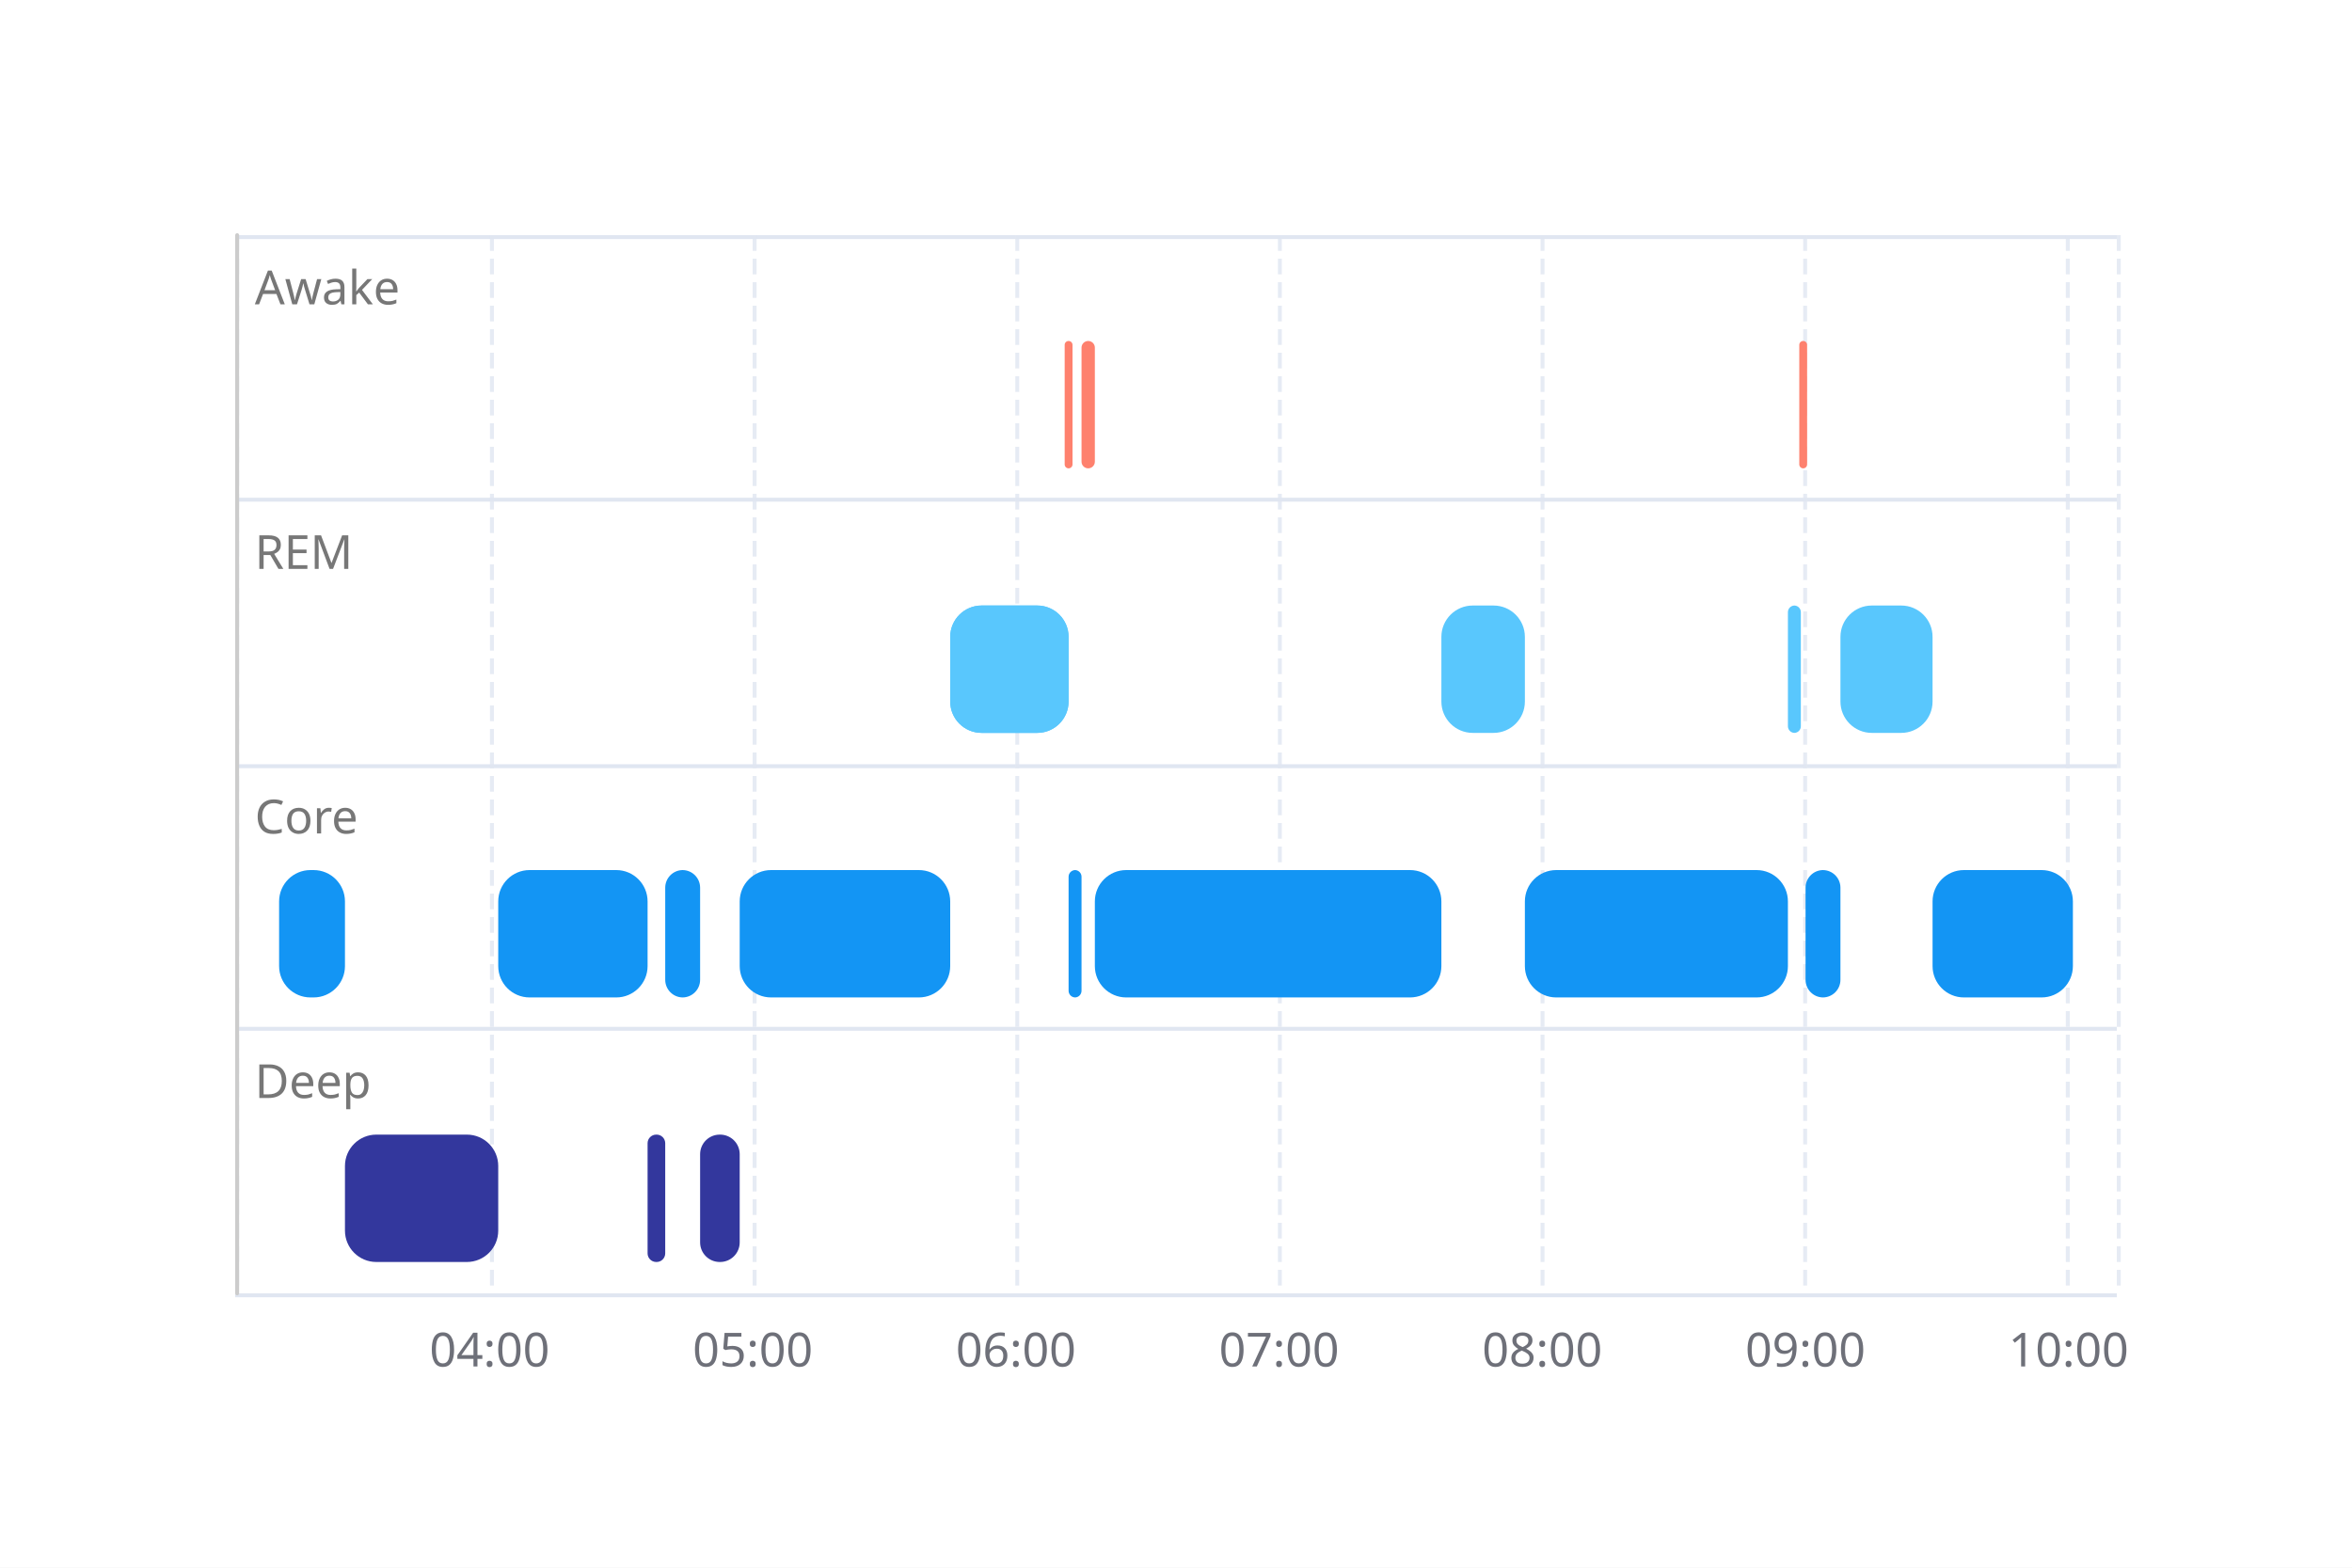
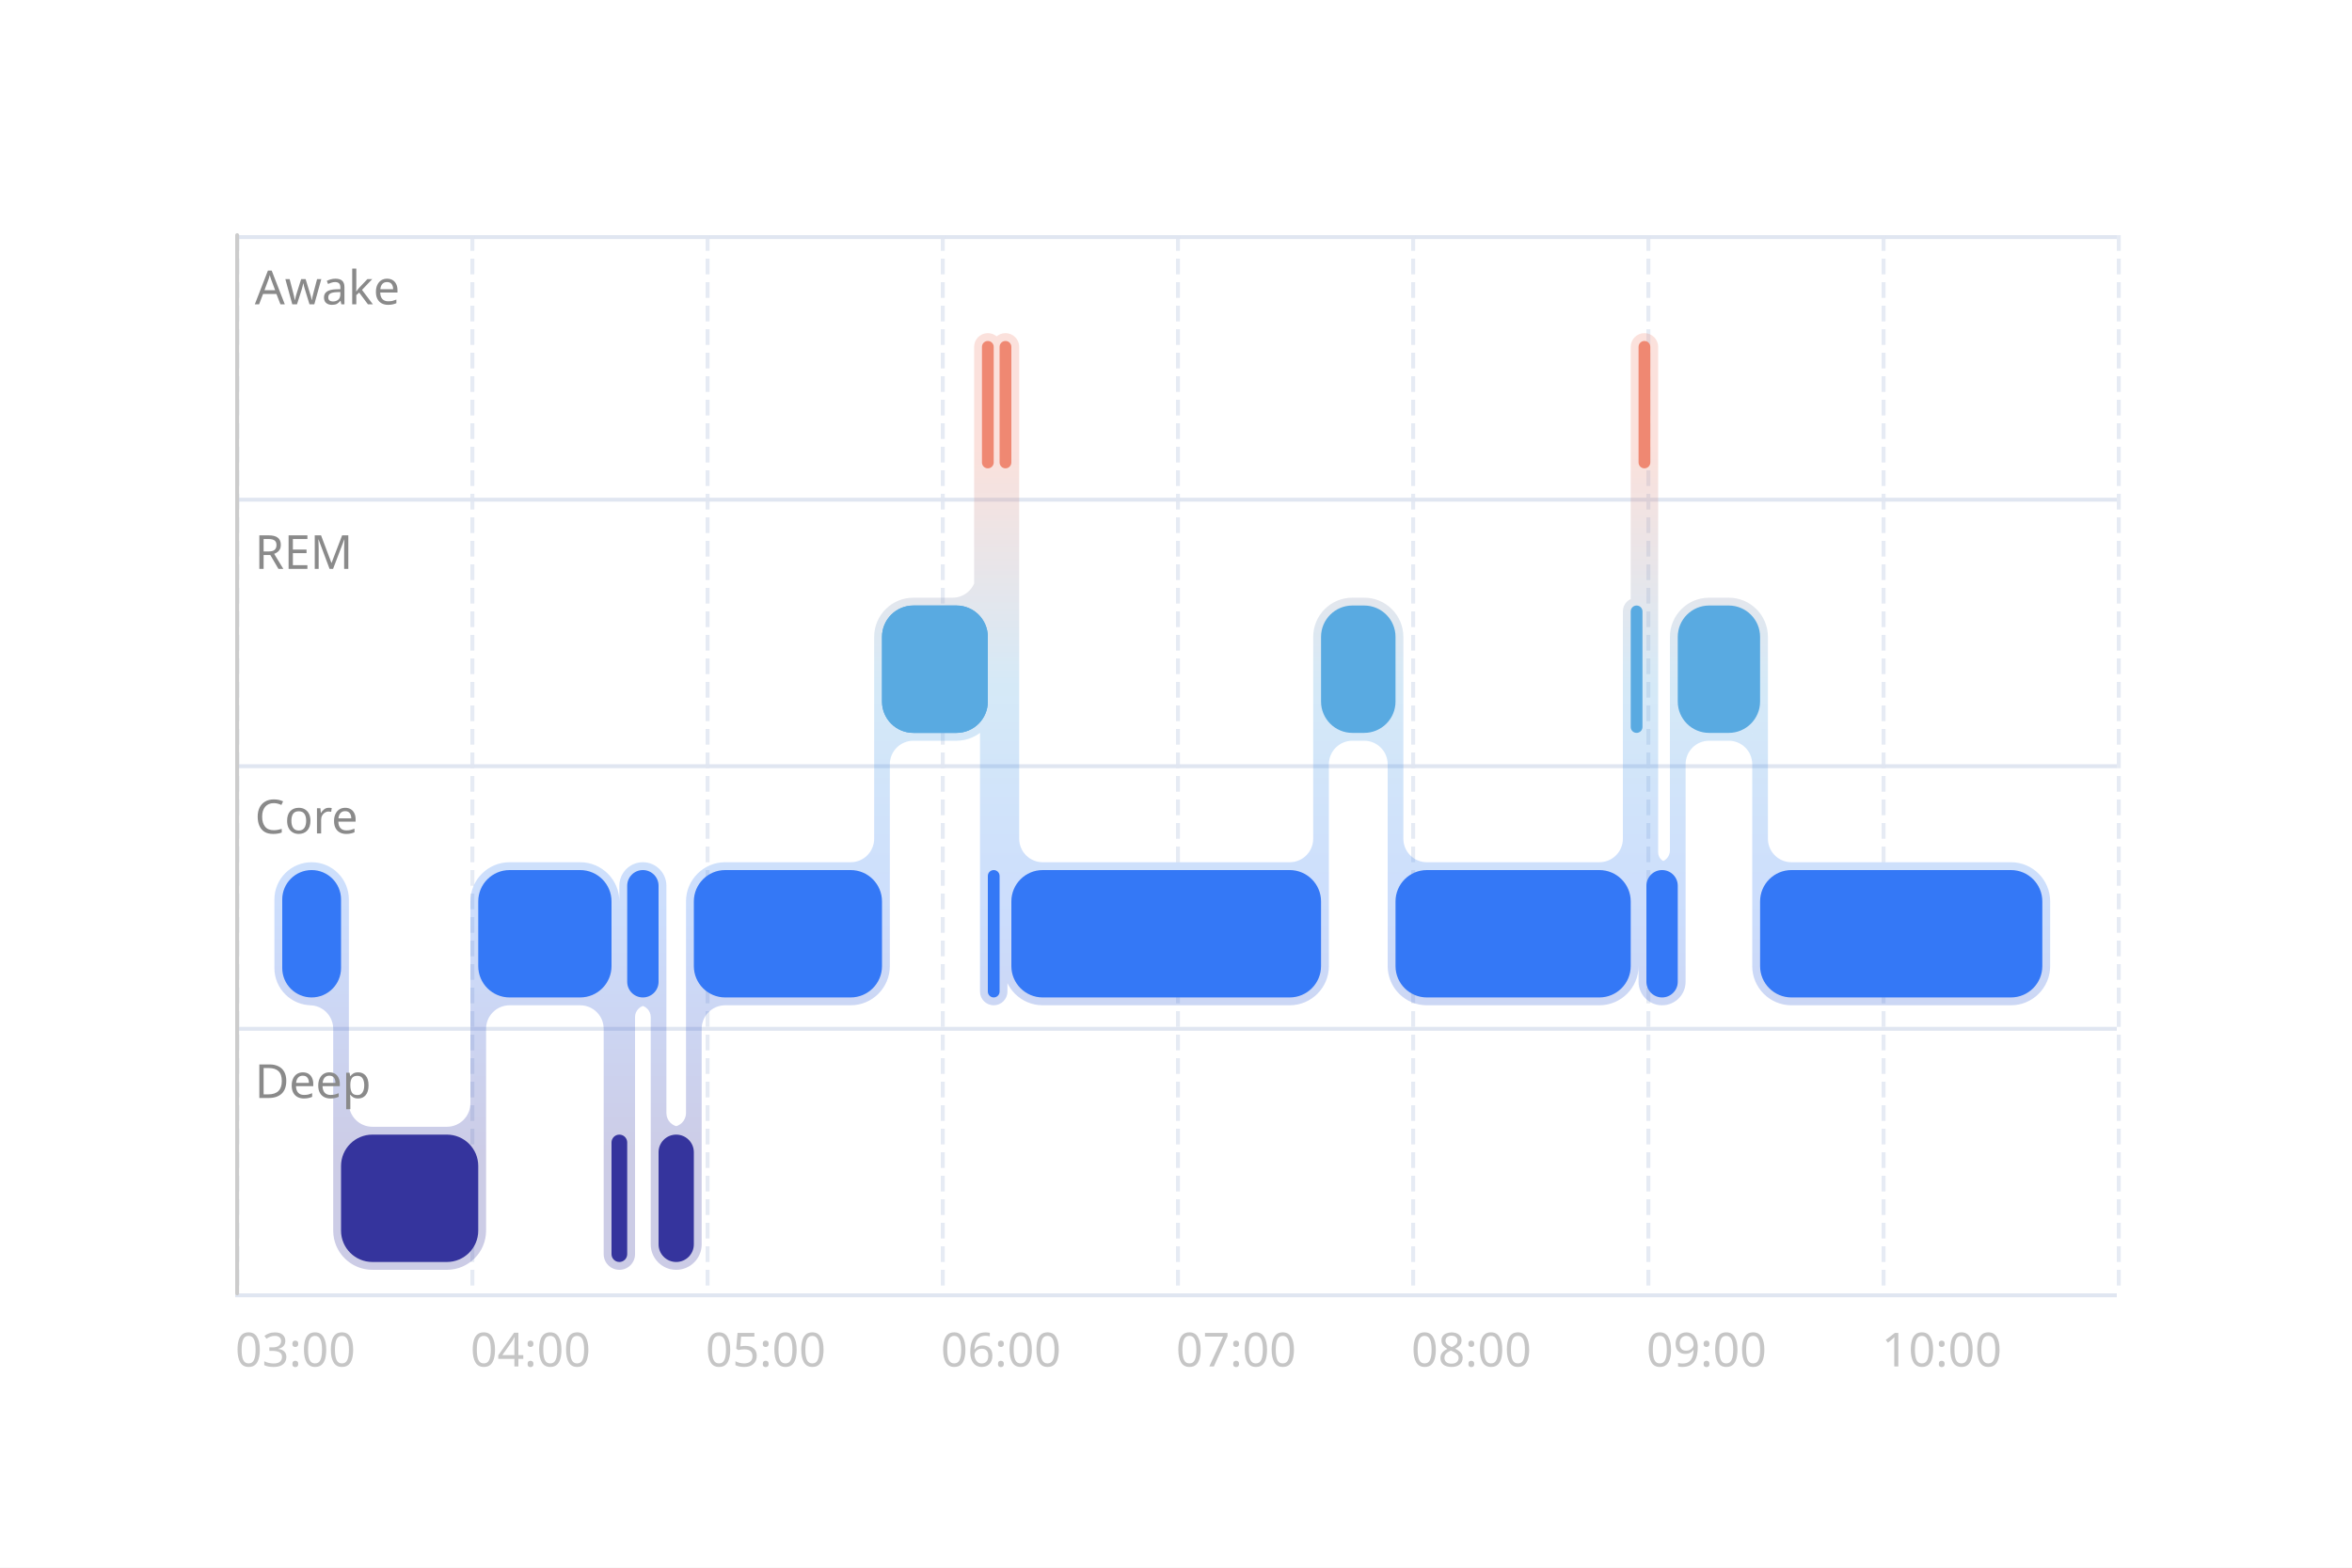
<svg xmlns="http://www.w3.org/2000/svg" width="600" height="400" version="1.1" baseProfile="full" viewBox="0 0 600 400">
  <rect width="600" height="400" x="0" y="0" fill="#fff" />
-   <path d="M60 330.5L540 330.5" fill="transparent" stroke="#E0E6F1" class="zr0-cls-0" />
-   <path d="M60 262.5L540 262.5" fill="transparent" stroke="#E0E6F1" class="zr0-cls-0" />
-   <path d="M60 195.5L540 195.5" fill="transparent" stroke="#E0E6F1" class="zr0-cls-0" />
-   <path d="M60 127.5L540 127.5" fill="transparent" stroke="#E0E6F1" class="zr0-cls-0" />
-   <path d="M60 60.5L540 60.5" fill="transparent" stroke="#E0E6F1" class="zr0-cls-0" />
-   <path d="M60.5 60L60.5 330" fill="transparent" stroke="#E0E6F1" stroke-opacity="0.8" stroke-dasharray="4,2" class="zr0-cls-0" />
-   <path d="M125.5 60L125.5 330" fill="transparent" stroke="#E0E6F1" stroke-opacity="0.8" stroke-dasharray="4,2" class="zr0-cls-0" />
-   <path d="M192.5 60L192.5 330" fill="transparent" stroke="#E0E6F1" stroke-opacity="0.8" stroke-dasharray="4,2" class="zr0-cls-0" />
-   <path d="M259.5 60L259.5 330" fill="transparent" stroke="#E0E6F1" stroke-opacity="0.8" stroke-dasharray="4,2" class="zr0-cls-0" />
-   <path d="M326.5 60L326.5 330" fill="transparent" stroke="#E0E6F1" stroke-opacity="0.8" stroke-dasharray="4,2" class="zr0-cls-0" />
-   <path d="M393.5 60L393.5 330" fill="transparent" stroke="#E0E6F1" stroke-opacity="0.8" stroke-dasharray="4,2" class="zr0-cls-0" />
-   <path d="M460.5 60L460.5 330" fill="transparent" stroke="#E0E6F1" stroke-opacity="0.8" stroke-dasharray="4,2" class="zr0-cls-0" />
-   <path d="M527.5 60L527.5 330" fill="transparent" stroke="#E0E6F1" stroke-opacity="0.8" stroke-dasharray="4,2" class="zr0-cls-0" />
-   <path d="M540.5 60L540.5 330" fill="transparent" stroke="#E0E6F1" stroke-opacity="0.8" stroke-dasharray="4,2" class="zr0-cls-0" />
-   <path d="M60.5 330L60.5 60" fill="transparent" stroke="#ccc" stroke-linecap="round" class="zr0-cls-0" />
-   <text dominant-baseline="central" text-anchor="middle" style="font: normal normal 12px sans-serif" y="6" transform="translate(124.8951 338)" fill="#6E7079">04:00</text>
-   <text dominant-baseline="central" text-anchor="middle" style="font: normal normal 12px sans-serif" y="6" transform="translate(192.028 338)" fill="#6E7079">05:00</text>
-   <text dominant-baseline="central" text-anchor="middle" style="font: normal normal 12px sans-serif" y="6" transform="translate(259.1608 338)" fill="#6E7079">06:00</text>
-   <text dominant-baseline="central" text-anchor="middle" style="font: normal normal 12px sans-serif" y="6" transform="translate(326.2937 338)" fill="#6E7079">07:00</text>
-   <text dominant-baseline="central" text-anchor="middle" style="font: normal normal 12px sans-serif" y="6" transform="translate(393.4266 338)" fill="#6E7079">08:00</text>
-   <text dominant-baseline="central" text-anchor="middle" style="font: normal normal 12px sans-serif" y="6" transform="translate(460.5594 338)" fill="#6E7079">09:00</text>
-   <text dominant-baseline="central" text-anchor="middle" style="font: normal normal 12px sans-serif" y="6" transform="translate(527.6923 338)" fill="#6E7079">10:00</text>
-   <path d="M272.6 87A1 1 0 0 1 273.6 88L273.6 118.5A1 1 0 0 1 272.6 119.5A1 1 0 0 1 271.6 118.5L271.6 88A1 1 0 0 1 272.6 87" fill="#FE816E" ecmeta_series_index="0" ecmeta_data_index="0" ecmeta_ssr_type="chart" class="zr0-cls-1" />
-   <text dominant-baseline="central" text-anchor="start" style="font: 12px sans-serif" x="65" y="73" fill="#777">Awake</text>
-   <path d="M277.6 87A1.7 1.7 0 0 1 279.3 88.7L279.3 117.8A1.7 1.7 0 0 1 277.6 119.5A1.7 1.7 0 0 1 275.9 117.8L275.9 88.7A1.7 1.7 0 0 1 277.6 87" fill="#FE816E" ecmeta_series_index="0" ecmeta_data_index="1" ecmeta_ssr_type="chart" class="zr0-cls-1" />
-   <path d="M460 87A1 1 0 0 1 461 88L461 118.5A1 1 0 0 1 460 119.5A1 1 0 0 1 459 118.5L459 88A1 1 0 0 1 460 87" fill="#FE816E" ecmeta_series_index="0" ecmeta_data_index="2" ecmeta_ssr_type="chart" class="zr0-cls-1" />
-   <path d="M250.4 154.5L264.6 154.5A8 8 0 0 1 272.6 162.5L272.6 179A8 8 0 0 1 264.6 187L250.4 187A8 8 0 0 1 242.4 179L242.4 162.5A8 8 0 0 1 250.4 154.5" fill="#59C7FD" ecmeta_series_index="0" ecmeta_data_index="3" ecmeta_ssr_type="chart" class="zr0-cls-2" />
-   <text dominant-baseline="central" text-anchor="start" style="font: 12px sans-serif" x="65" y="140.5" fill="#777">REM</text>
-   <path d="M375.7 154.5L381 154.5A8 8 0 0 1 389 162.5L389 179A8 8 0 0 1 381 187L375.7 187A8 8 0 0 1 367.7 179L367.7 162.5A8 8 0 0 1 375.7 154.5" fill="#59C7FD" ecmeta_series_index="0" ecmeta_data_index="4" ecmeta_ssr_type="chart" class="zr0-cls-2" />
-   <path d="M457.8 154.5A1.7 1.7 0 0 1 459.4 156.2L459.4 185.3A1.7 1.7 0 0 1 457.8 187A1.7 1.7 0 0 1 456.1 185.3L456.1 156.2A1.7 1.7 0 0 1 457.8 154.5" fill="#59C7FD" ecmeta_series_index="0" ecmeta_data_index="5" ecmeta_ssr_type="chart" class="zr0-cls-2" />
-   <path d="M477.5 154.5L485 154.5A8 8 0 0 1 493 162.5L493 179A8 8 0 0 1 485 187L477.5 187A8 8 0 0 1 469.5 179L469.5 162.5A8 8 0 0 1 477.5 154.5" fill="#59C7FD" ecmeta_series_index="0" ecmeta_data_index="6" ecmeta_ssr_type="chart" class="zr0-cls-2" />
-   <path d="M250.4 154.5L264.6 154.5A8 8 0 0 1 272.6 162.5L272.6 179A8 8 0 0 1 264.6 187L250.4 187A8 8 0 0 1 242.4 179L242.4 162.5A8 8 0 0 1 250.4 154.5" fill="#59C7FD" ecmeta_series_index="0" ecmeta_data_index="7" ecmeta_ssr_type="chart" class="zr0-cls-2" />
-   <path d="M79.2 222L80 222A8 8 0 0 1 88 230L88 246.5A8 8 0 0 1 80 254.5L79.2 254.5A8 8 0 0 1 71.2 246.5L71.2 230A8 8 0 0 1 79.2 222" fill="#1395F4" ecmeta_series_index="0" ecmeta_data_index="8" ecmeta_ssr_type="chart" class="zr0-cls-3" />
-   <text dominant-baseline="central" text-anchor="start" style="font: 12px sans-serif" x="65" y="208" fill="#777">Core</text>
-   <path d="M135.1 222L157.2 222A8 8 0 0 1 165.2 230L165.2 246.5A8 8 0 0 1 157.2 254.5L135.1 254.5A8 8 0 0 1 127.1 246.5L127.1 230A8 8 0 0 1 135.1 222" fill="#1395F4" ecmeta_series_index="0" ecmeta_data_index="9" ecmeta_ssr_type="chart" class="zr0-cls-3" />
-   <path d="M174.1 222A4.5 4.5 0 0 1 178.6 226.5L178.6 250A4.5 4.5 0 0 1 174.1 254.5A4.5 4.5 0 0 1 169.7 250L169.7 226.5A4.5 4.5 0 0 1 174.1 222" fill="#1395F4" ecmeta_series_index="0" ecmeta_data_index="10" ecmeta_ssr_type="chart" class="zr0-cls-3" />
-   <path d="M196.7 222L234.4 222A8 8 0 0 1 242.4 230L242.4 246.5A8 8 0 0 1 234.4 254.5L196.7 254.5A8 8 0 0 1 188.7 246.5L188.7 230A8 8 0 0 1 196.7 222" fill="#1395F4" ecmeta_series_index="0" ecmeta_data_index="11" ecmeta_ssr_type="chart" class="zr0-cls-3" />
-   <path d="M274.3 222A1.7 1.7 0 0 1 275.9 223.7L275.9 252.8A1.7 1.7 0 0 1 274.3 254.5A1.7 1.7 0 0 1 272.6 252.8L272.6 223.7A1.7 1.7 0 0 1 274.3 222" fill="#1395F4" ecmeta_series_index="0" ecmeta_data_index="12" ecmeta_ssr_type="chart" class="zr0-cls-3" />
-   <path d="M287.3 222L359.7 222A8 8 0 0 1 367.7 230L367.7 246.5A8 8 0 0 1 359.7 254.5L287.3 254.5A8 8 0 0 1 279.3 246.5L279.3 230A8 8 0 0 1 287.3 222" fill="#1395F4" ecmeta_series_index="0" ecmeta_data_index="13" ecmeta_ssr_type="chart" class="zr0-cls-3" />
-   <path d="M397 222L448.1 222A8 8 0 0 1 456.1 230L456.1 246.5A8 8 0 0 1 448.1 254.5L397 254.5A8 8 0 0 1 389 246.5L389 230A8 8 0 0 1 397 222" fill="#1395F4" ecmeta_series_index="0" ecmeta_data_index="14" ecmeta_ssr_type="chart" class="zr0-cls-3" />
-   <path d="M465 222A4.5 4.5 0 0 1 469.5 226.5L469.5 250A4.5 4.5 0 0 1 465 254.5A4.5 4.5 0 0 1 460.6 250L460.6 226.5A4.5 4.5 0 0 1 465 222" fill="#1395F4" ecmeta_series_index="0" ecmeta_data_index="15" ecmeta_ssr_type="chart" class="zr0-cls-3" />
-   <path d="M501 222L520.8 222A8 8 0 0 1 528.8 230L528.8 246.5A8 8 0 0 1 520.8 254.5L501 254.5A8 8 0 0 1 493 246.5L493 230A8 8 0 0 1 501 222" fill="#1395F4" ecmeta_series_index="0" ecmeta_data_index="16" ecmeta_ssr_type="chart" class="zr0-cls-3" />
-   <path d="M96 289.5L119.1 289.5A8 8 0 0 1 127.1 297.5L127.1 314A8 8 0 0 1 119.1 322L96 322A8 8 0 0 1 88 314L88 297.5A8 8 0 0 1 96 289.5" fill="#33379D" ecmeta_series_index="0" ecmeta_data_index="17" ecmeta_ssr_type="chart" class="zr0-cls-4" />
-   <text dominant-baseline="central" text-anchor="start" style="font: 12px sans-serif" x="65" y="275.5" fill="#777">Deep</text>
-   <path d="M167.4 289.5A2.2 2.2 0 0 1 169.7 291.7L169.7 319.8A2.2 2.2 0 0 1 167.4 322A2.2 2.2 0 0 1 165.2 319.8L165.2 291.7A2.2 2.2 0 0 1 167.4 289.5" fill="#33379D" ecmeta_series_index="0" ecmeta_data_index="18" ecmeta_ssr_type="chart" class="zr0-cls-4" />
-   <path d="M183.6 289.5A5 5 0 0 1 188.7 294.5L188.7 317A5 5 0 0 1 183.6 322A5 5 0 0 1 178.6 317L178.6 294.5A5 5 0 0 1 183.6 289.5" fill="#33379D" ecmeta_series_index="0" ecmeta_data_index="19" ecmeta_ssr_type="chart" class="zr0-cls-4" />
+   <path d="M60 330.5L540 330.5" fill="none" pointer-events="visible" stroke="#E0E6F1" class="zr0-cls-0" />
+   <path d="M60 262.5L540 262.5" fill="none" pointer-events="visible" stroke="#E0E6F1" class="zr0-cls-0" />
+   <path d="M60 195.5L540 195.5" fill="none" pointer-events="visible" stroke="#E0E6F1" class="zr0-cls-0" />
+   <path d="M60 127.5L540 127.5" fill="none" pointer-events="visible" stroke="#E0E6F1" class="zr0-cls-0" />
+   <path d="M60 60.5L540 60.5" fill="none" pointer-events="visible" stroke="#E0E6F1" class="zr0-cls-0" />
+   <path d="M60.5 60L60.5 330" fill="none" pointer-events="visible" stroke="#E0E6F1" stroke-opacity="0.8" stroke-dasharray="4,2" class="zr0-cls-0" />
+   <path d="M60.5 60L60.5 330" fill="none" pointer-events="visible" stroke="#E0E6F1" stroke-opacity="0.8" stroke-dasharray="4,2" class="zr0-cls-0" />
+   <path d="M120.5 60L120.5 330" fill="none" pointer-events="visible" stroke="#E0E6F1" stroke-opacity="0.8" stroke-dasharray="4,2" class="zr0-cls-0" />
+   <path d="M180.5 60L180.5 330" fill="none" pointer-events="visible" stroke="#E0E6F1" stroke-opacity="0.8" stroke-dasharray="4,2" class="zr0-cls-0" />
+   <path d="M240.5 60L240.5 330" fill="none" pointer-events="visible" stroke="#E0E6F1" stroke-opacity="0.8" stroke-dasharray="4,2" class="zr0-cls-0" />
+   <path d="M300.5 60L300.5 330" fill="none" pointer-events="visible" stroke="#E0E6F1" stroke-opacity="0.8" stroke-dasharray="4,2" class="zr0-cls-0" />
+   <path d="M360.5 60L360.5 330" fill="none" pointer-events="visible" stroke="#E0E6F1" stroke-opacity="0.8" stroke-dasharray="4,2" class="zr0-cls-0" />
+   <path d="M420.5 60L420.5 330" fill="none" pointer-events="visible" stroke="#E0E6F1" stroke-opacity="0.8" stroke-dasharray="4,2" class="zr0-cls-0" />
+   <path d="M480.5 60L480.5 330" fill="none" pointer-events="visible" stroke="#E0E6F1" stroke-opacity="0.8" stroke-dasharray="4,2" class="zr0-cls-0" />
+   <path d="M540.5 60L540.5 330" fill="none" pointer-events="visible" stroke="#E0E6F1" stroke-opacity="0.8" stroke-dasharray="4,2" class="zr0-cls-0" />
+   <path d="M60.5 330L60.5 60" fill="none" pointer-events="visible" stroke="#ccc" stroke-linecap="round" class="zr0-cls-0" />
+   <text dominant-baseline="central" text-anchor="start" style="font: normal normal 12px sans-serif" y="6" transform="translate(60 338)" fill="#c6c6c6">03:00</text>
+   <text dominant-baseline="central" text-anchor="start" style="font: normal normal 12px sans-serif" y="6" transform="translate(120 338)" fill="#c6c6c6">04:00</text>
+   <text dominant-baseline="central" text-anchor="start" style="font: normal normal 12px sans-serif" y="6" transform="translate(180 338)" fill="#c6c6c6">05:00</text>
+   <text dominant-baseline="central" text-anchor="start" style="font: normal normal 12px sans-serif" y="6" transform="translate(240 338)" fill="#c6c6c6">06:00</text>
+   <text dominant-baseline="central" text-anchor="start" style="font: normal normal 12px sans-serif" y="6" transform="translate(300 338)" fill="#c6c6c6">07:00</text>
+   <text dominant-baseline="central" text-anchor="start" style="font: normal normal 12px sans-serif" y="6" transform="translate(360 338)" fill="#c6c6c6">08:00</text>
+   <text dominant-baseline="central" text-anchor="start" style="font: normal normal 12px sans-serif" y="6" transform="translate(420 338)" fill="#c6c6c6">09:00</text>
+   <text dominant-baseline="central" text-anchor="start" style="font: normal normal 12px sans-serif" y="6" transform="translate(480 338)" fill="#c6c6c6">10:00</text>
+   <path d="M79.5 220A9.5 9.5 0 0 1 89 229.5L89 247A9.5 9.5 0 0 1 79.5 256.5A9.5 9.5 0 0 1 70 247L70 229.5A9.5 9.5 0 0 1 79.5 220M95 287.5L114 287.5A10 10 0 0 1 124 297.5L124 314A10 10 0 0 1 114 324L95 324A10 10 0 0 1 85 314L85 297.5A10 10 0 0 1 95 287.5M85 262.5A6 6 0 0 0 79 256.5L85 254.5L85 262.5ZM89 281.5A6 6 0 0 0 95 287.5L89 289.5L89 281.5ZM89 297.5l-4 0l0 -51l4 0ZM130 220L148 220A10 10 0 0 1 158 230L158 246.5A10 10 0 0 1 148 256.5L130 256.5A10 10 0 0 1 120 246.5L120 230A10 10 0 0 1 130 220M114 287.5A6 6 0 0 0 120 281.5L120 289.5L114 287.5ZM130 256.5A6 6 0 0 0 124 262.5L124 254.5L130 256.5ZM124 297.5l-4 0l0 -51l4 0ZM158 287.5A4 4 0 0 1 162 291.5L162 320A4 4 0 0 1 158 324A4 4 0 0 1 154 320L154 291.5A4 4 0 0 1 158 287.5M154 262.5A6 6 0 0 0 148 256.5L154 254.5L154 262.5ZM158 286.5A1 1 0 0 0 159 287.5L158 289.5L158 286.5ZM158 297.5l-4 0l0 -51l4 0ZM164 220A6 6 0 0 1 170 226L170 250.5A6 6 0 0 1 164 256.5A6 6 0 0 1 158 250.5L158 226A6 6 0 0 1 164 220M157 287.5A1 1 0 0 0 158 286.5L158 289.5L157 287.5ZM165 256.5A3 3 0 0 0 162 259.5L162 254.5L165 256.5ZM162 297.5l-4 0l0 -51l4 0ZM172.5 287.5A6.5 6.5 0 0 1 179 294L179 317.5A6.5 6.5 0 0 1 172.5 324A6.5 6.5 0 0 1 166 317.5L166 294A6.5 6.5 0 0 1 172.5 287.5M166 259.5A3 3 0 0 0 163 256.5L166 254.5L166 259.5ZM170 284A3.5 3.5 0 0 0 173.5 287.5L170 289.5L170 284ZM170 297.5l-4 0l0 -51l4 0ZM185 220L217 220A10 10 0 0 1 227 230L227 246.5A10 10 0 0 1 217 256.5L185 256.5A10 10 0 0 1 175 246.5L175 230A10 10 0 0 1 185 220M171.5 287.5A3.5 3.5 0 0 0 175 284L175 289.5L171.5 287.5ZM185 256.5A6 6 0 0 0 179 262.5L179 254.5L185 256.5ZM179 297.5l-4 0l0 -51l4 0ZM233 152.5L244 152.5A10 10 0 0 1 254 162.5L254 179A10 10 0 0 1 244 189L233 189A10 10 0 0 1 223 179L223 162.5A10 10 0 0 1 233 152.5M217 220A6 6 0 0 0 223 214L223 222L217 220ZM233 189A6 6 0 0 0 227 195L227 187L233 189ZM227 230l-4 0l0 -51l4 0ZM233 152.5L244 152.5A10 10 0 0 1 254 162.5L254 179A10 10 0 0 1 244 189L233 189A10 10 0 0 1 223 179L223 162.5A10 10 0 0 1 233 152.5M254 162.5l-31 0l0 16.5l31 0ZM252 85A3.5 3.5 0 0 1 255.5 88.5L255.5 118A3.5 3.5 0 0 1 252 121.5A3.5 3.5 0 0 1 248.5 118L248.5 88.5A3.5 3.5 0 0 1 252 85M243 152.5A6 6 0 0 0 249 146.5L249 154.5L243 152.5ZM254 162.5l-5.5 0l0 -51l5.5 0ZM253.5 220A3.5 3.5 0 0 1 257 223.5L257 253A3.5 3.5 0 0 1 253.5 256.5A3.5 3.5 0 0 1 250 253L250 223.5A3.5 3.5 0 0 1 253.5 220M255.5 230l-5.5 0l0 -118.5l5.5 0ZM256.5 85A3.5 3.5 0 0 1 260 88.5L260 118A3.5 3.5 0 0 1 256.5 121.5A3.5 3.5 0 0 1 253 118L253 88.5A3.5 3.5 0 0 1 256.5 85M252.5 220A0.5 0.5 0 0 0 253 219.5L253 222L252.5 220ZM257.5 121.5A0.5 0.5 0 0 0 257 122L257 119.5L257.5 121.5ZM257 230l-4 0l0 -118.5l4 0ZM266 220L329 220A10 10 0 0 1 339 230L339 246.5A10 10 0 0 1 329 256.5L266 256.5A10 10 0 0 1 256 246.5L256 230A10 10 0 0 1 266 220M256 122A0.5 0.5 0 0 0 255.5 121.5L256 119.5L256 122ZM260 214A6 6 0 0 0 266 220L260 222L260 214ZM260 230l-4 0l0 -118.5l4 0ZM345 152.5L348 152.5A10 10 0 0 1 358 162.5L358 179A10 10 0 0 1 348 189L345 189A10 10 0 0 1 335 179L335 162.5A10 10 0 0 1 345 152.5M329 220A6 6 0 0 0 335 214L335 222L329 220ZM345 189A6 6 0 0 0 339 195L339 187L345 189ZM339 230l-4 0l0 -51l4 0ZM364 220L408 220A10 10 0 0 1 418 230L418 246.5A10 10 0 0 1 408 256.5L364 256.5A10 10 0 0 1 354 246.5L354 230A10 10 0 0 1 364 220M354 195A6 6 0 0 0 348 189L354 187L354 195ZM358 214A6 6 0 0 0 364 220L358 222L358 214ZM358 230l-4 0l0 -51l4 0ZM417.5 152.5A3.5 3.5 0 0 1 421 156L421 185.5A3.5 3.5 0 0 1 417.5 189A3.5 3.5 0 0 1 414 185.5L414 156A3.5 3.5 0 0 1 417.5 152.5M408 220A6 6 0 0 0 414 214L414 222L408 220ZM418.5 189A0.5 0.5 0 0 0 418 189.5L418 187L418.5 189ZM418 230l-4 0l0 -51l4 0ZM419.5 85A3.5 3.5 0 0 1 423 88.5L423 118A3.5 3.5 0 0 1 419.5 121.5A3.5 3.5 0 0 1 416 118L416 88.5A3.5 3.5 0 0 1 419.5 85M421 162.5l-5 0l0 -51l5 0ZM424 220A6 6 0 0 1 430 226L430 250.5A6 6 0 0 1 424 256.5A6 6 0 0 1 418 250.5L418 226A6 6 0 0 1 424 220M423 217.5A2.5 2.5 0 0 0 425.5 220L423 222L423 217.5ZM423 230l-5 0l0 -118.5l5 0ZM436 152.5L441 152.5A10 10 0 0 1 451 162.5L451 179A10 10 0 0 1 441 189L436 189A10 10 0 0 1 426 179L426 162.5A10 10 0 0 1 436 152.5M423 220A3 3 0 0 0 426 217L426 222L423 220ZM436 189A6 6 0 0 0 430 195L430 187L436 189ZM430 230l-4 0l0 -51l4 0ZM457 220L513 220A10 10 0 0 1 523 230L523 246.5A10 10 0 0 1 513 256.5L457 256.5A10 10 0 0 1 447 246.5L447 230A10 10 0 0 1 457 220M447 195A6 6 0 0 0 441 189L447 187L447 195ZM451 214A6 6 0 0 0 457 220L451 222L451 214ZM451 230l-4 0l0 -51l4 0Z" fill="url(#zr0-g0)" fill-opacity="0.25" ecmeta_series_index="0" ecmeta_data_index="19" ecmeta_ssr_type="chart" ecmeta_silent="true" class="zr0-cls-0" />
+   <path d="M252 87A1.5 1.5 0 0 1 253.5 88.5L253.5 118A1.5 1.5 0 0 1 252 119.5A1.5 1.5 0 0 1 250.5 118L250.5 88.5A1.5 1.5 0 0 1 252 87" fill="#EF8872" ecmeta_series_index="0" ecmeta_data_index="0" ecmeta_ssr_type="chart" class="zr0-cls-1" />
+   <path d="M256.5 87A1.5 1.5 0 0 1 258 88.5L258 118A1.5 1.5 0 0 1 256.5 119.5A1.5 1.5 0 0 1 255 118L255 88.5A1.5 1.5 0 0 1 256.5 87" fill="#EF8872" ecmeta_series_index="0" ecmeta_data_index="1" ecmeta_ssr_type="chart" class="zr0-cls-1" />
+   <path d="M419.5 87A1.5 1.5 0 0 1 421 88.5L421 118A1.5 1.5 0 0 1 419.5 119.5A1.5 1.5 0 0 1 418 118L418 88.5A1.5 1.5 0 0 1 419.5 87" fill="#EF8872" ecmeta_series_index="0" ecmeta_data_index="2" ecmeta_ssr_type="chart" class="zr0-cls-1" />
+   <path d="M233 154.5L244 154.5A8 8 0 0 1 252 162.5L252 179A8 8 0 0 1 244 187L233 187A8 8 0 0 1 225 179L225 162.5A8 8 0 0 1 233 154.5" fill="#59AAE1" ecmeta_series_index="0" ecmeta_data_index="3" ecmeta_ssr_type="chart" class="zr0-cls-2" />
+   <path d="M345 154.5L348 154.5A8 8 0 0 1 356 162.5L356 179A8 8 0 0 1 348 187L345 187A8 8 0 0 1 337 179L337 162.5A8 8 0 0 1 345 154.5" fill="#59AAE1" ecmeta_series_index="0" ecmeta_data_index="4" ecmeta_ssr_type="chart" class="zr0-cls-2" />
+   <path d="M417.5 154.5A1.5 1.5 0 0 1 419 156L419 185.5A1.5 1.5 0 0 1 417.5 187A1.5 1.5 0 0 1 416 185.5L416 156A1.5 1.5 0 0 1 417.5 154.5" fill="#59AAE1" ecmeta_series_index="0" ecmeta_data_index="5" ecmeta_ssr_type="chart" class="zr0-cls-2" />
+   <path d="M436 154.5L441 154.5A8 8 0 0 1 449 162.5L449 179A8 8 0 0 1 441 187L436 187A8 8 0 0 1 428 179L428 162.5A8 8 0 0 1 436 154.5" fill="#59AAE1" ecmeta_series_index="0" ecmeta_data_index="6" ecmeta_ssr_type="chart" class="zr0-cls-2" />
+   <path d="M233 154.5L244 154.5A8 8 0 0 1 252 162.5L252 179A8 8 0 0 1 244 187L233 187A8 8 0 0 1 225 179L225 162.5A8 8 0 0 1 233 154.5" fill="#59AAE1" ecmeta_series_index="0" ecmeta_data_index="7" ecmeta_ssr_type="chart" class="zr0-cls-2" />
+   <path d="M79.5 222A7.5 7.5 0 0 1 87 229.5L87 247A7.5 7.5 0 0 1 79.5 254.5A7.5 7.5 0 0 1 72 247L72 229.5A7.5 7.5 0 0 1 79.5 222" fill="#3478F6" ecmeta_series_index="0" ecmeta_data_index="8" ecmeta_ssr_type="chart" class="zr0-cls-3" />
+   <path d="M130 222L148 222A8 8 0 0 1 156 230L156 246.5A8 8 0 0 1 148 254.5L130 254.5A8 8 0 0 1 122 246.5L122 230A8 8 0 0 1 130 222" fill="#3478F6" ecmeta_series_index="0" ecmeta_data_index="9" ecmeta_ssr_type="chart" class="zr0-cls-3" />
+   <path d="M164 222A4 4 0 0 1 168 226L168 250.5A4 4 0 0 1 164 254.5A4 4 0 0 1 160 250.5L160 226A4 4 0 0 1 164 222" fill="#3478F6" ecmeta_series_index="0" ecmeta_data_index="10" ecmeta_ssr_type="chart" class="zr0-cls-3" />
+   <path d="M185 222L217 222A8 8 0 0 1 225 230L225 246.5A8 8 0 0 1 217 254.5L185 254.5A8 8 0 0 1 177 246.5L177 230A8 8 0 0 1 185 222" fill="#3478F6" ecmeta_series_index="0" ecmeta_data_index="11" ecmeta_ssr_type="chart" class="zr0-cls-3" />
+   <path d="M253.5 222A1.5 1.5 0 0 1 255 223.5L255 253A1.5 1.5 0 0 1 253.5 254.5A1.5 1.5 0 0 1 252 253L252 223.5A1.5 1.5 0 0 1 253.5 222" fill="#3478F6" ecmeta_series_index="0" ecmeta_data_index="12" ecmeta_ssr_type="chart" class="zr0-cls-3" />
+   <path d="M266 222L329 222A8 8 0 0 1 337 230L337 246.5A8 8 0 0 1 329 254.5L266 254.5A8 8 0 0 1 258 246.5L258 230A8 8 0 0 1 266 222" fill="#3478F6" ecmeta_series_index="0" ecmeta_data_index="13" ecmeta_ssr_type="chart" class="zr0-cls-3" />
+   <path d="M364 222L408 222A8 8 0 0 1 416 230L416 246.5A8 8 0 0 1 408 254.5L364 254.5A8 8 0 0 1 356 246.5L356 230A8 8 0 0 1 364 222" fill="#3478F6" ecmeta_series_index="0" ecmeta_data_index="14" ecmeta_ssr_type="chart" class="zr0-cls-3" />
+   <path d="M424 222A4 4 0 0 1 428 226L428 250.5A4 4 0 0 1 424 254.5A4 4 0 0 1 420 250.5L420 226A4 4 0 0 1 424 222" fill="#3478F6" ecmeta_series_index="0" ecmeta_data_index="15" ecmeta_ssr_type="chart" class="zr0-cls-3" />
+   <path d="M457 222L513 222A8 8 0 0 1 521 230L521 246.5A8 8 0 0 1 513 254.5L457 254.5A8 8 0 0 1 449 246.5L449 230A8 8 0 0 1 457 222" fill="#3478F6" ecmeta_series_index="0" ecmeta_data_index="16" ecmeta_ssr_type="chart" class="zr0-cls-3" />
+   <path d="M95 289.5L114 289.5A8 8 0 0 1 122 297.5L122 314A8 8 0 0 1 114 322L95 322A8 8 0 0 1 87 314L87 297.5A8 8 0 0 1 95 289.5" fill="#35349D" ecmeta_series_index="0" ecmeta_data_index="17" ecmeta_ssr_type="chart" class="zr0-cls-4" />
+   <path d="M158 289.5A2 2 0 0 1 160 291.5L160 320A2 2 0 0 1 158 322A2 2 0 0 1 156 320L156 291.5A2 2 0 0 1 158 289.5" fill="#35349D" ecmeta_series_index="0" ecmeta_data_index="18" ecmeta_ssr_type="chart" class="zr0-cls-4" />
+   <path d="M172.5 289.5A4.5 4.5 0 0 1 177 294L177 317.5A4.5 4.5 0 0 1 172.5 322A4.5 4.5 0 0 1 168 317.5L168 294A4.5 4.5 0 0 1 172.5 289.5" fill="#35349D" ecmeta_series_index="0" ecmeta_data_index="19" ecmeta_ssr_type="chart" class="zr0-cls-4" />
+   <text dominant-baseline="central" text-anchor="start" style="font: 12px sans-serif" x="65" y="73" fill="#8A8A8A">Awake</text>
+   <text dominant-baseline="central" text-anchor="start" style="font: 12px sans-serif" x="65" y="140.5" fill="#8A8A8A">REM</text>
+   <text dominant-baseline="central" text-anchor="start" style="font: 12px sans-serif" x="65" y="208" fill="#8A8A8A">Core</text>
+   <text dominant-baseline="central" text-anchor="start" style="font: 12px sans-serif" x="65" y="275.5" fill="#8A8A8A">Deep</text>
+   <defs>
+     <linearGradient gradientUnits="objectBoundingBox" x1="0" y1="0" x2="0" y2="1" id="zr0-g0">
+       <stop offset="12.5%" stop-color="#EF8872" />
+       <stop offset="37.5%" stop-color="#59AAE1" />
+       <stop offset="62.5%" stop-color="#3478F6" />
+       <stop offset="87.5%" stop-color="#35349D" />
+     </linearGradient>
+   </defs>
  <style>
.zr0-cls-0:hover {
pointer-events:none;
}
.zr0-cls-1:hover {
cursor:pointer;
- fill:rgba(255,141,121,1);
+ fill:rgba(255,149,125,1);
}
.zr0-cls-2:hover {
cursor:pointer;
- fill:rgba(97,218,255,1);
+ fill:rgba(97,187,247,1);
}
.zr0-cls-3:hover {
cursor:pointer;
- fill:rgba(20,163,255,1);
+ fill:rgba(57,132,255,1);
}
.zr0-cls-4:hover {
cursor:pointer;
- fill:rgba(56,60,172,1);
+ fill:rgba(58,57,172,1);
}



</style>
</svg>
